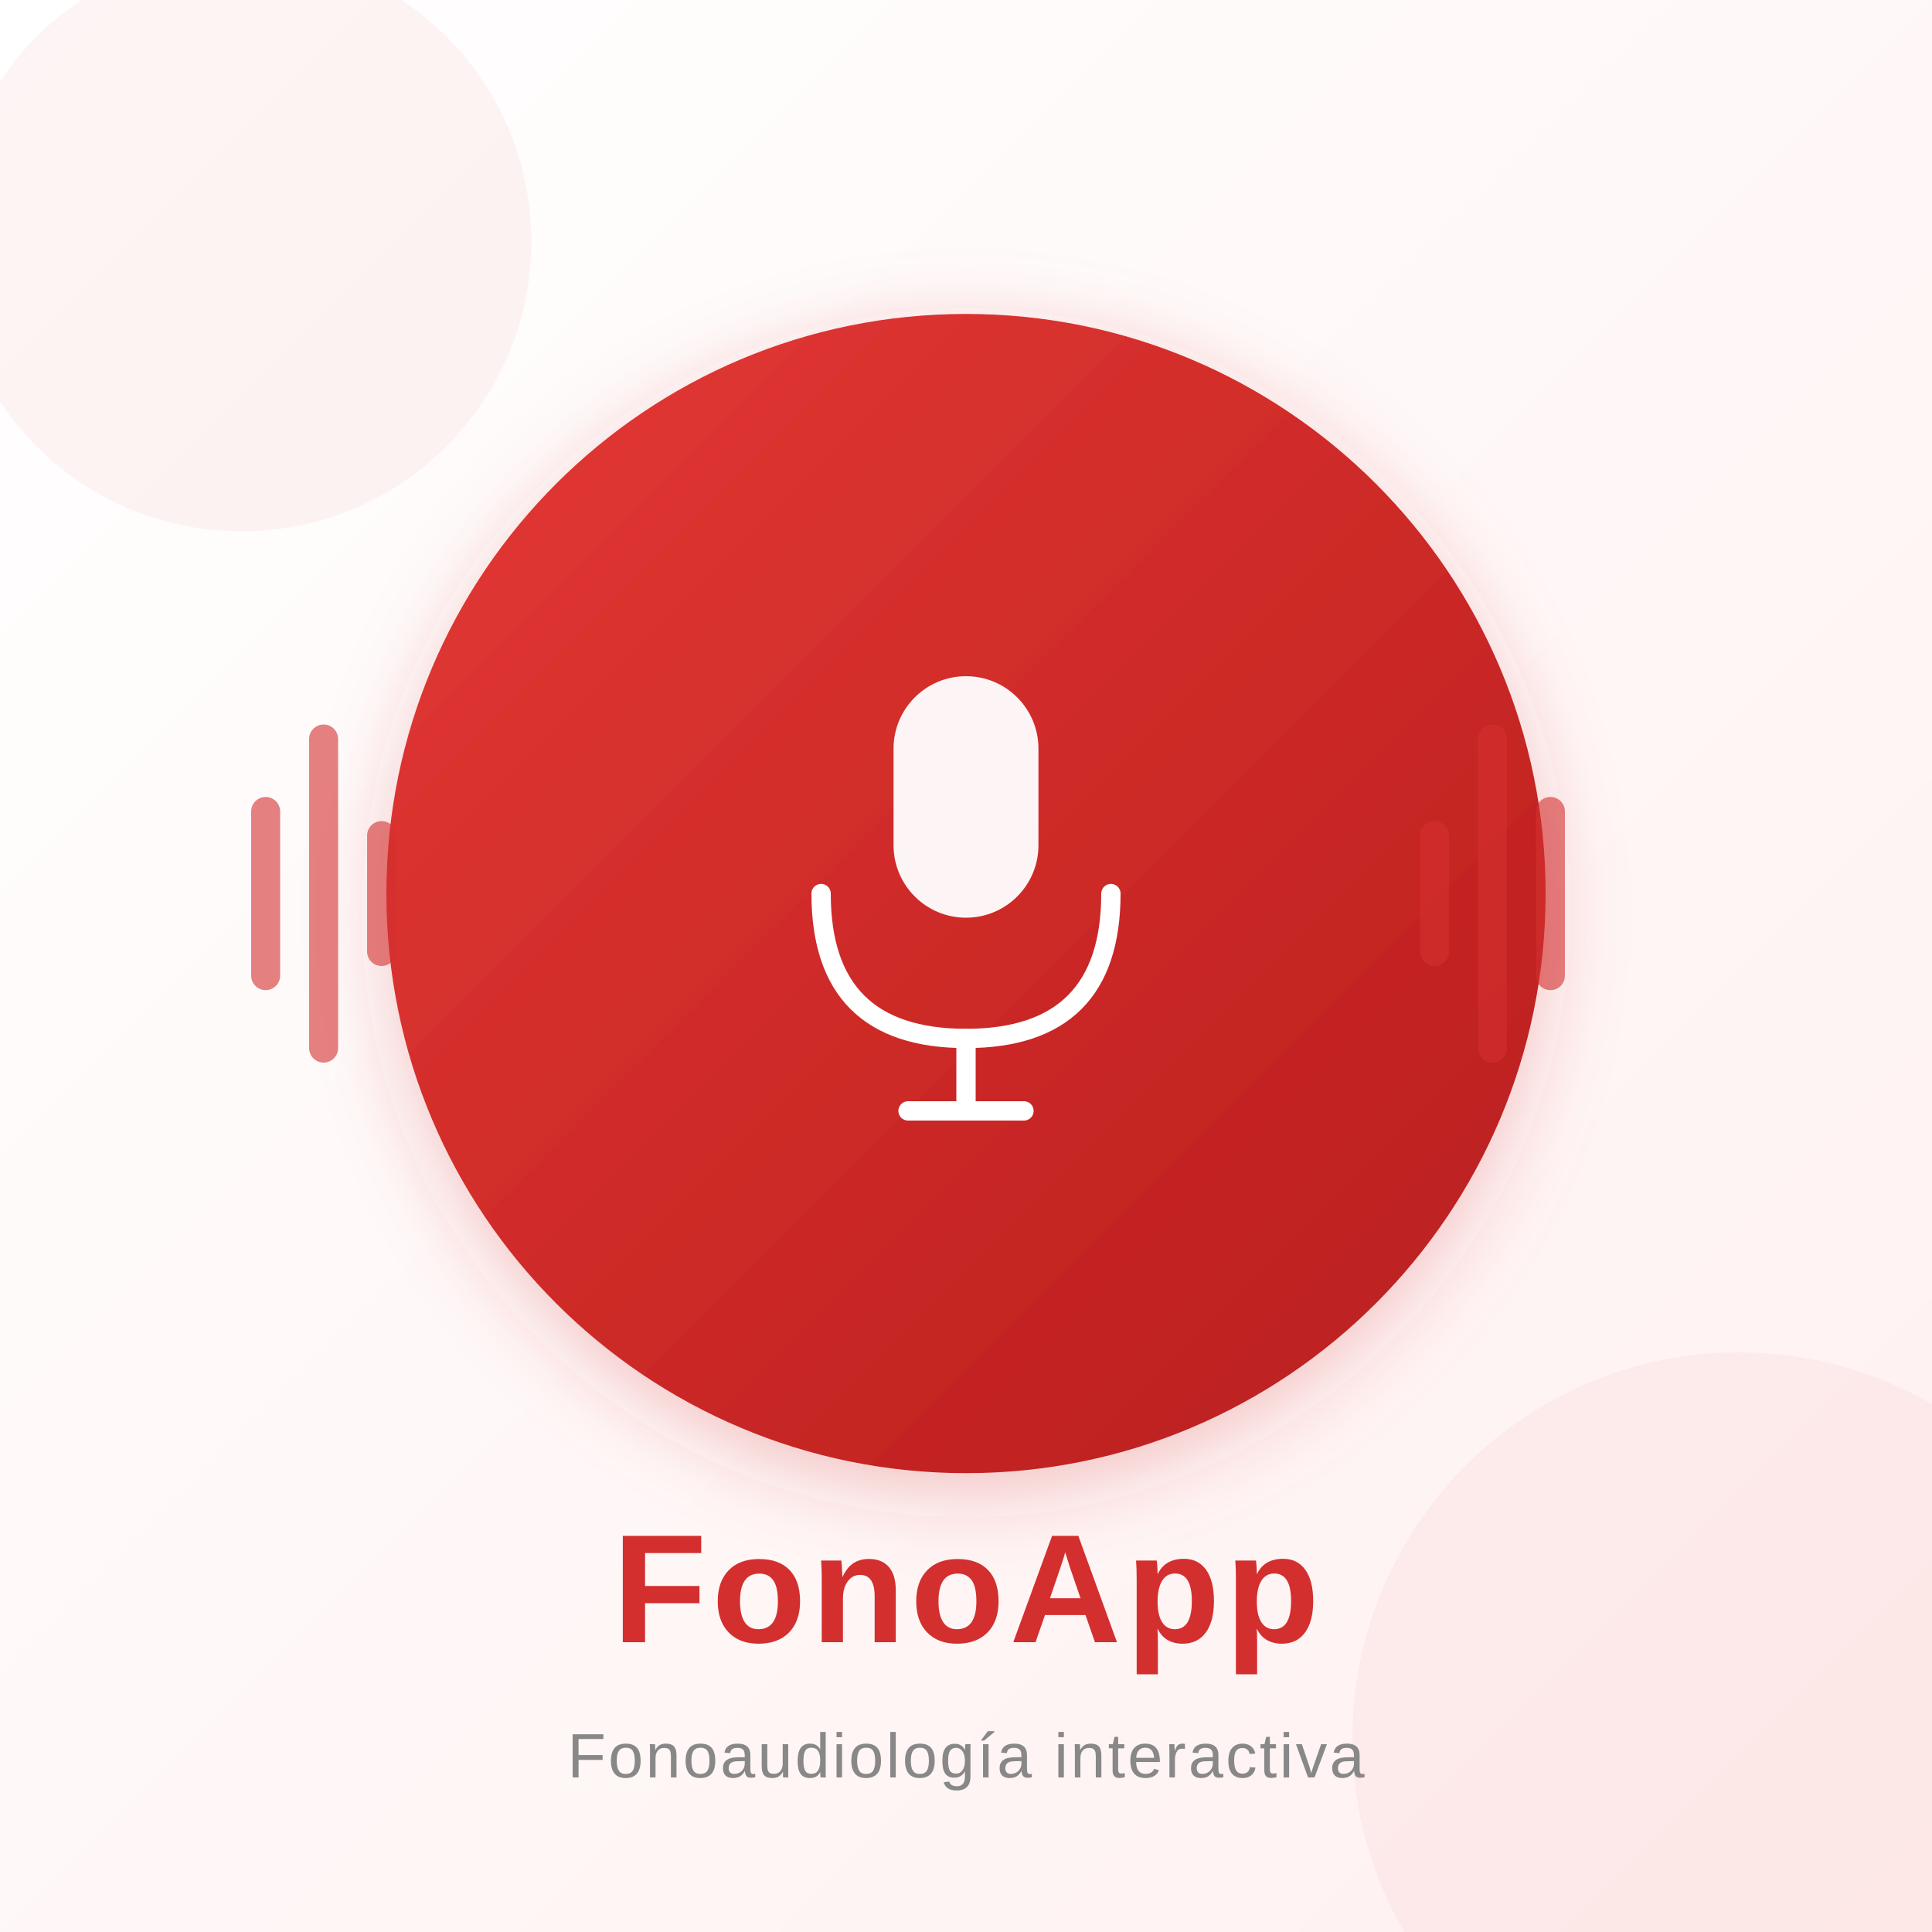
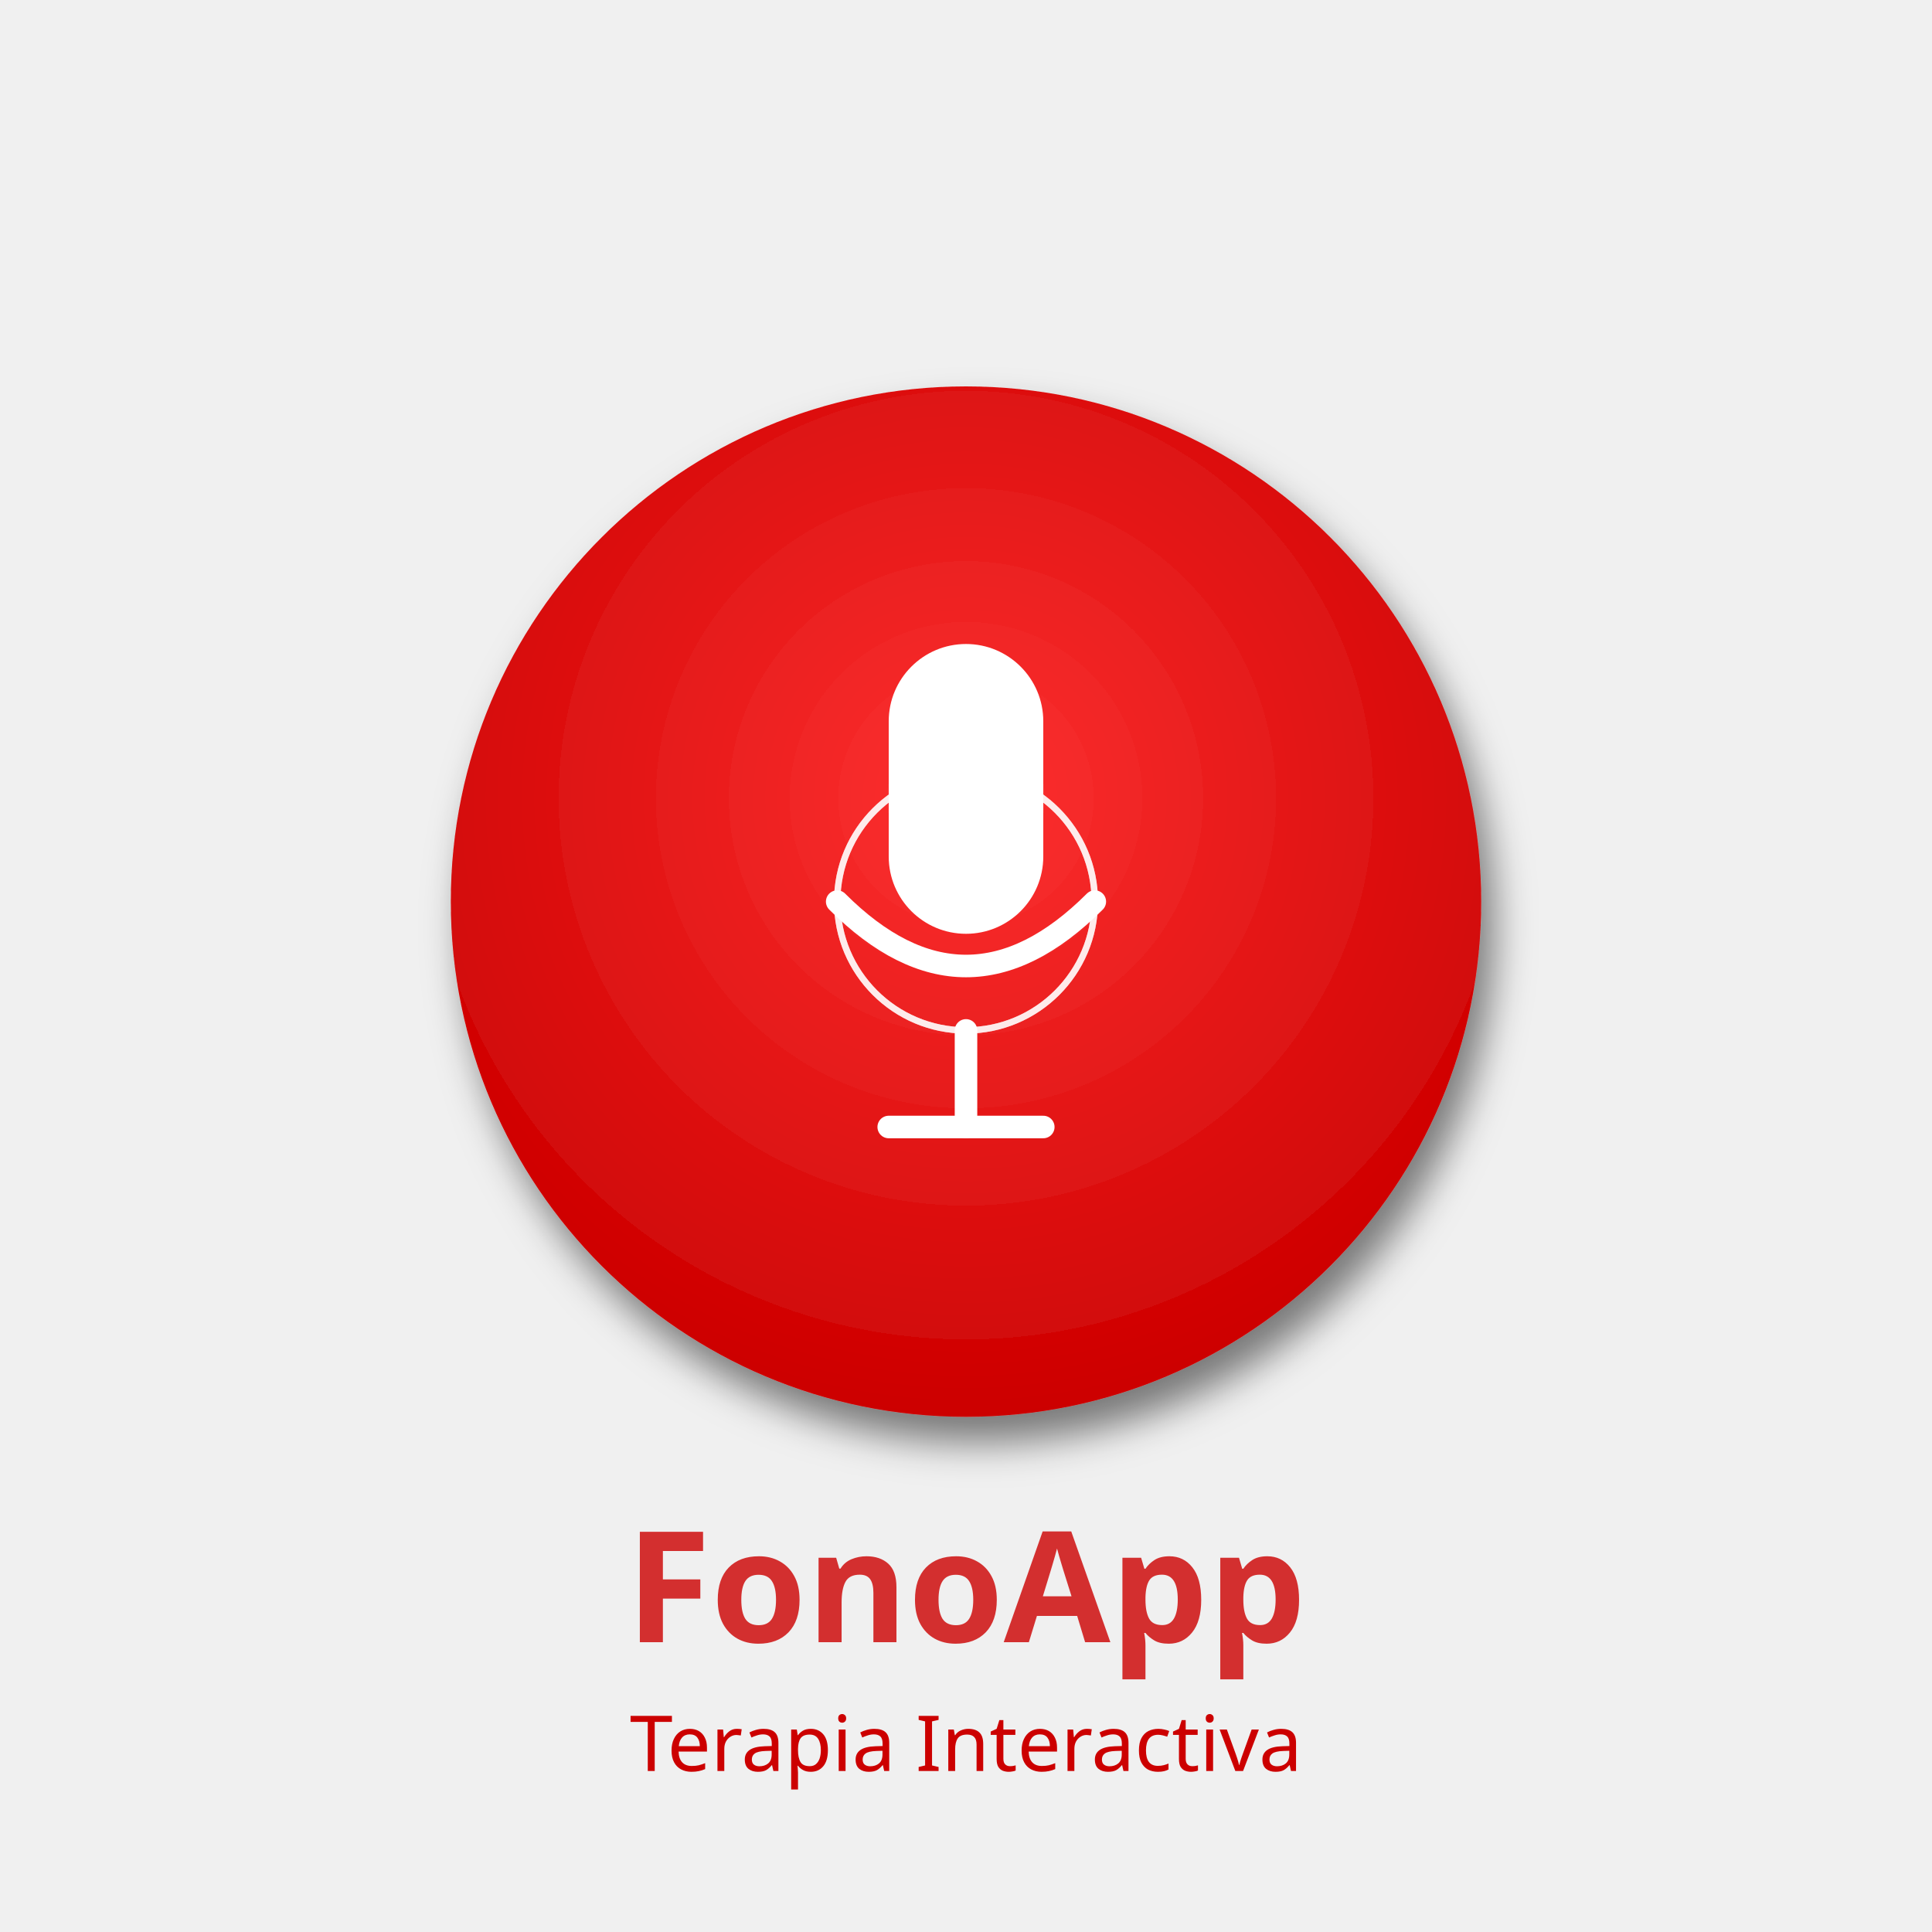
- <svg xmlns="http://www.w3.org/2000/svg" width="400" height="400" viewBox="0 0 400 400">
+ <svg xmlns="http://www.w3.org/2000/svg" width="300" height="300" viewBox="0 0 300 300">
  <defs>
-     <linearGradient id="bgGrad" x1="0%" y1="0%" x2="100%" y2="100%">
-       <stop offset="0%" stop-color="#ffffff" />
-       <stop offset="100%" stop-color="#fff0f0" />
-     </linearGradient>
-     <linearGradient id="circleGrad" x1="0%" y1="0%" x2="100%" y2="100%">
-       <stop offset="0%" stop-color="#e53935" />
-       <stop offset="100%" stop-color="#b71c1c" />
-     </linearGradient>
-     <filter id="shadow">
-       <feDropShadow dx="0" dy="4" stdDeviation="8" flood-color="#d32f2f" flood-opacity="0.25" />
+     <radialGradient id="grad" cx="50%" cy="40%" r="60%">
+       <stop offset="0%" stop-color="#ff3333" />
+       <stop offset="100%" stop-color="#cc0000" />
+     </radialGradient>
+     <filter id="dropShadow" x="-20%" y="-20%" width="140%" height="140%">
+       <feGaussianBlur in="SourceAlpha" stdDeviation="3" />
+       <feOffset dx="2" dy="4" />
+       <feComponentTransfer>
+         <feFuncA type="linear" slope="0.5" />
+       </feComponentTransfer>
+       <feMerge>
+         <feMergeNode />
+         <feMergeNode in="SourceGraphic" />
+       </feMerge>
    </filter>
  </defs>
-   <rect width="400" height="400" fill="url(#bgGrad)" />
-   <circle cx="50" cy="50" r="60" fill="#d32f2f" opacity="0.05" />
-   <circle cx="360" cy="360" r="80" fill="#d32f2f" opacity="0.05" />
-   <circle cx="200" cy="185" r="120" fill="url(#circleGrad)" filter="url(#shadow)" />
-   <g opacity="0.6">
-     <rect x="52" y="165" width="6" height="40" rx="3" fill="#d32f2f" />
-     <rect x="64" y="150" width="6" height="70" rx="3" fill="#d32f2f" />
-     <rect x="76" y="170" width="6" height="30" rx="3" fill="#d32f2f" />
+   <rect width="100%" height="100%" fill="transparent" />
+   <circle cx="150" cy="140" r="80" fill="url(#grad)" filter="url(#dropShadow)">
+     <animate attributeName="r" values="79;81;79" dur="2s" repeatCount="indefinite" calcMode="spline" keyTimes="0;0.5;1" keySplines="0.42 0 0.58 1;0.42 0 0.58 1" />
+   </circle>
+   <g fill="none" stroke="white" stroke-opacity="0.7">
+     <circle cx="150" cy="140" r="20">
+       <animate attributeName="r" values="20;70" dur="1.8s" begin="0s" repeatCount="indefinite" />
+       <animate attributeName="stroke-opacity" values="0.7;0" dur="1.8s" begin="0s" repeatCount="indefinite" />
+     </circle>
+     <circle cx="150" cy="140" r="20">
+       <animate attributeName="r" values="20;70" dur="1.8s" begin="0.9s" repeatCount="indefinite" />
+       <animate attributeName="stroke-opacity" values="0.7;0" dur="1.8s" begin="0.9s" repeatCount="indefinite" />
+     </circle>
  </g>
-   <g opacity="0.6">
-     <rect x="318" y="165" width="6" height="40" rx="3" fill="#d32f2f" />
-     <rect x="306" y="150" width="6" height="70" rx="3" fill="#d32f2f" />
-     <rect x="294" y="170" width="6" height="30" rx="3" fill="#d32f2f" />
+   <g transform="translate(150, 135)">
+     <g>
+       <animateTransform attributeName="transform" type="scale" values="0.98;1.02;0.98" dur="2s" repeatCount="indefinite" calcMode="spline" keyTimes="0;0.5;1" keySplines="0.42 0 0.58 1;0.42 0 0.58 1" />
+       <g fill="white" transform="translate(-150, -140)">
+         <rect x="138" y="105" width="24" height="45" rx="12" />
+         <path d="M130 145 Q150 165 170 145" fill="none" stroke="white" stroke-width="3.5" stroke-linecap="round" />
+         <line x1="150" y1="165" x2="150" y2="180" stroke="white" stroke-width="3.5" stroke-linecap="round" />
+         <line x1="138" y1="180" x2="162" y2="180" stroke="white" stroke-width="3.5" stroke-linecap="round" />
+       </g>
+     </g>
  </g>
-   <rect x="185" y="140" width="30" height="50" rx="15" fill="white" opacity="0.95" />
-   <path d="M170 185 Q170 215 200 215 Q230 215 230 185" stroke="white" stroke-width="4" fill="none" stroke-linecap="round" />
-   <line x1="200" y1="215" x2="200" y2="230" stroke="white" stroke-width="4" stroke-linecap="round" />
-   <line x1="188" y1="230" x2="212" y2="230" stroke="white" stroke-width="4" stroke-linecap="round" />
-   <text x="200" y="340" font-family="'Segoe UI', Arial, sans-serif" font-size="32" font-weight="700" fill="#d32f2f" text-anchor="middle" letter-spacing="1">FonoApp</text>
-   <text x="200" y="368" font-family="'Segoe UI', Arial, sans-serif" font-size="13" fill="#888" text-anchor="middle" letter-spacing="0.5">Fonoaudiología interactiva</text>
+   <text x="150" y="255" text-anchor="middle" font-family="'Poppins', sans-serif" font-size="24" font-weight="700" fill="#d32f2f">
+     FonoApp
+   </text>
+   <text x="150" y="275" text-anchor="middle" font-family="'Poppins', sans-serif" font-size="12" fill="#cc0000">
+     Terapia Interactiva
+   </text>
</svg>
